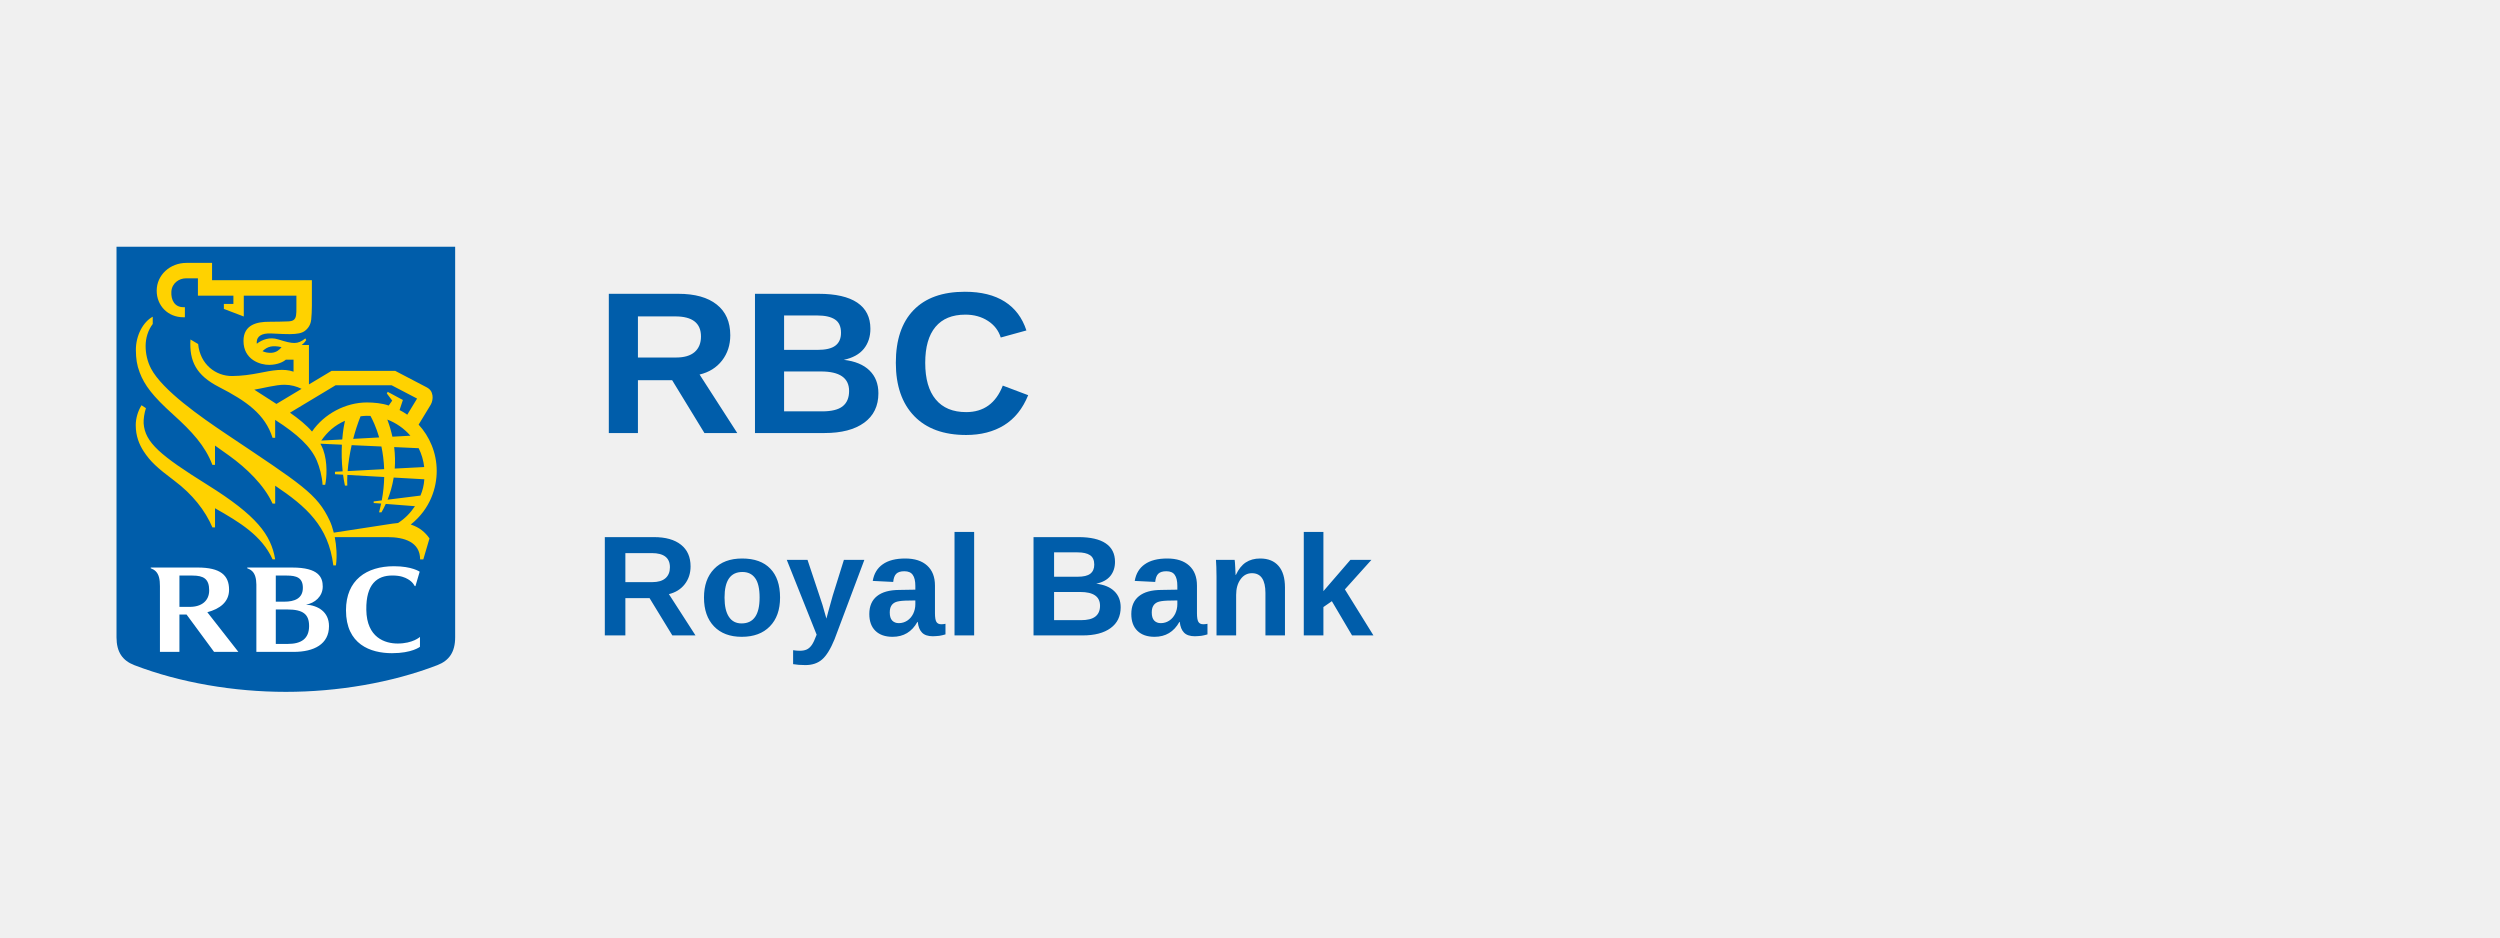
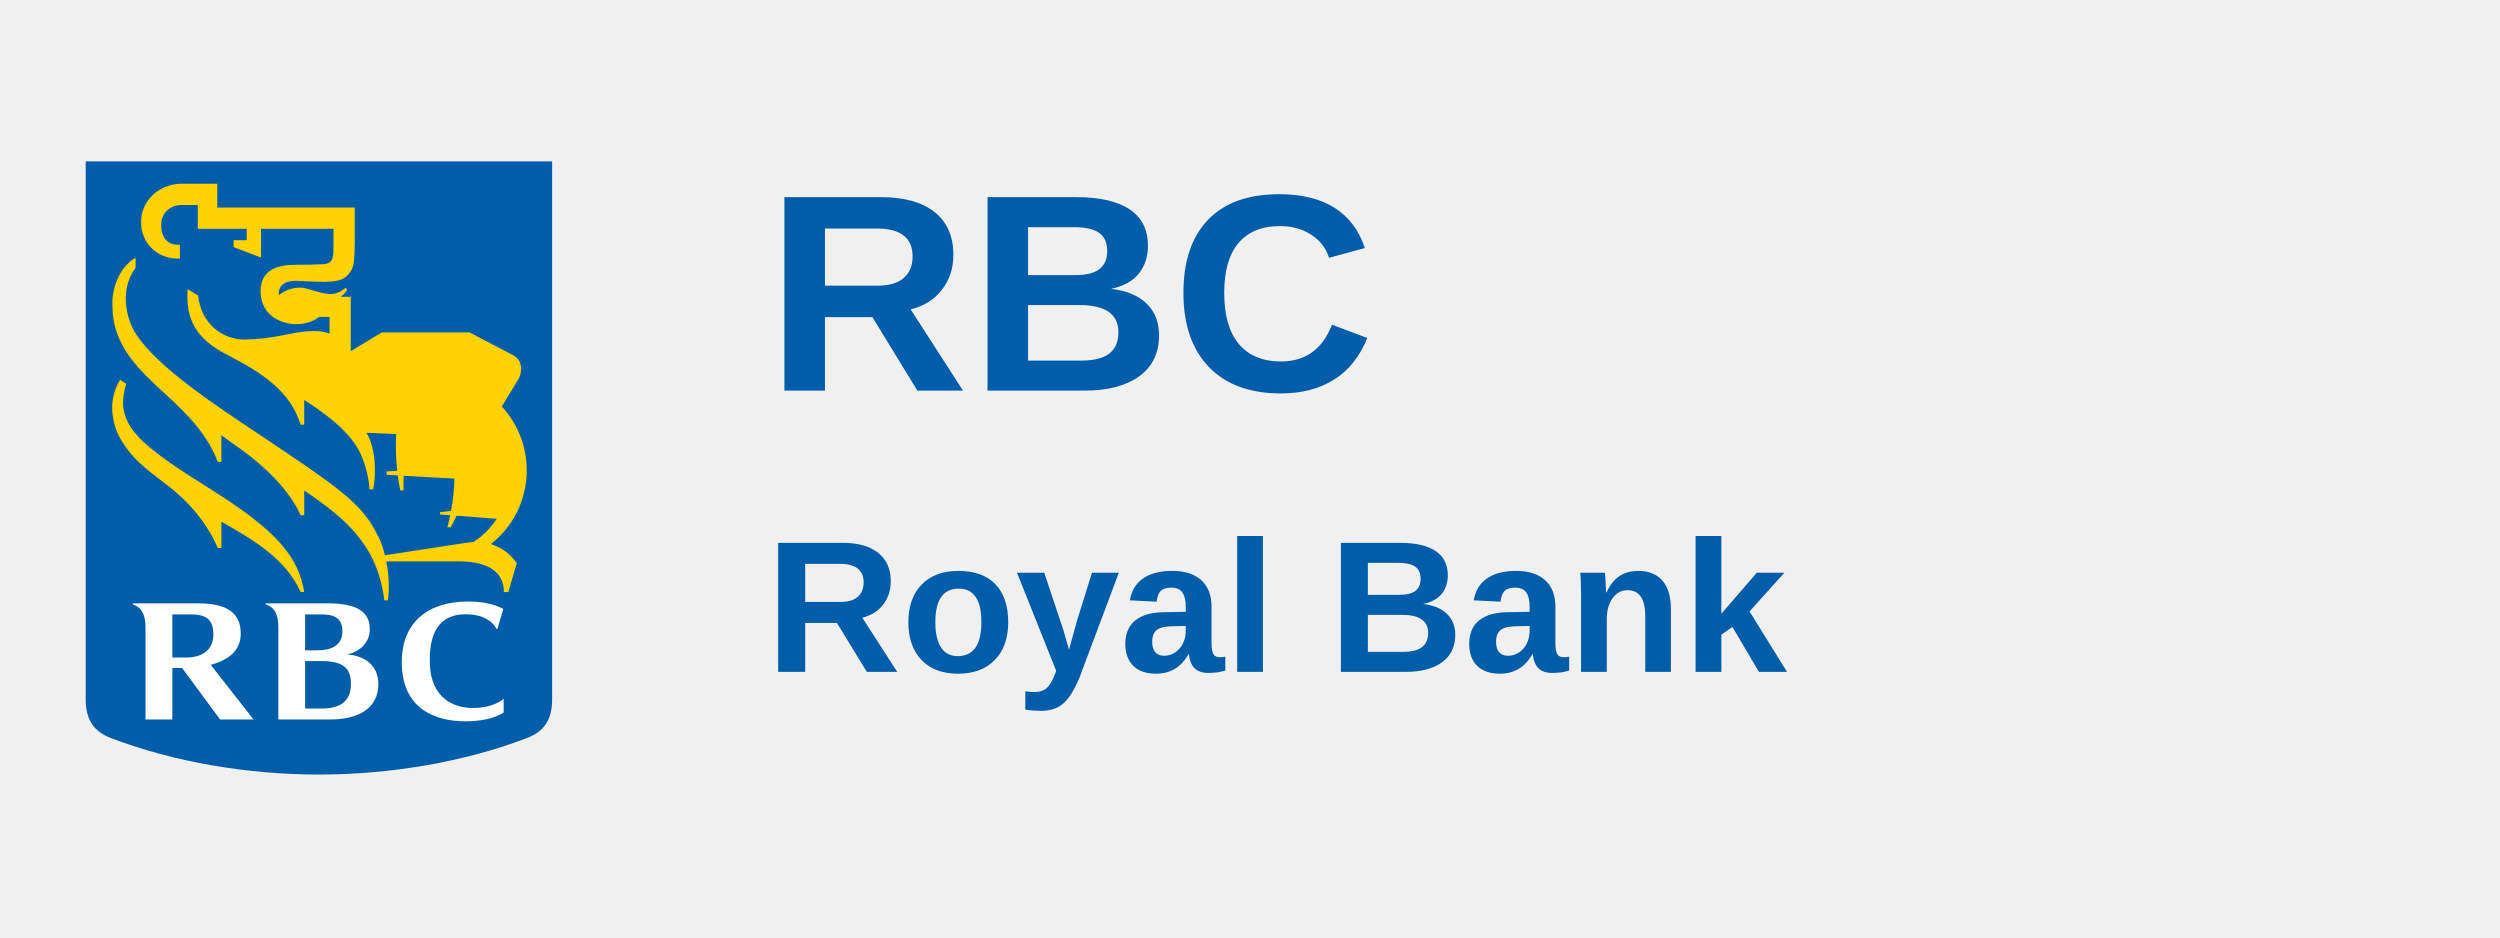
<svg xmlns="http://www.w3.org/2000/svg" viewBox="0 0 320 120">
-   <g transform="translate(0,17.3333) scale(0.761905)">
-     <g transform="translate(4,0) scale(1.42)">
-       <svg viewBox="-5.931 -12.994 51.401 77.964" width="62" height="79">
-         <path d="M39.539 45.611c0 1.717-.703 2.715-2.078 3.246-5.344 2.059-11.672 3.119-17.69 3.119-6.021 0-12.349-1.061-17.692-3.119C.704 48.326 0 47.328 0 45.611V0h39.539z" fill="#005DAA" />
-         <path d="M10.604 27.796c-5.475-3.418-7.281-4.931-7.437-7.173-.026-.454.078-1.223.269-1.771l-.516-.342c-.412.658-.675 1.523-.675 2.316 0 1.296.413 2.276.922 3.059.769 1.184 1.578 1.929 3.572 3.425 2.148 1.611 3.614 3.492 4.458 5.462h.305v-2.235c2.901 1.648 5.461 3.196 6.72 5.966h.304c-.493-2.87-2.117-5.083-7.922-8.707m25.218 8.711h-.374c0-2.042-1.873-2.601-3.834-2.601h-6.132c.198 1.008.289 2.187.138 3.301h-.306c-.567-4.592-3.161-6.864-6.789-9.301v2.092h-.305c-.965-2.158-3.082-4.18-5.086-5.616-.533-.38-1.088-.774-1.635-1.163v2.251h-.305c-.85-2.234-2.393-3.901-4.594-5.888-2.379-2.14-3.336-3.421-3.894-4.894-.338-.892-.432-1.613-.445-2.592-.021-1.751.866-3.333 1.968-3.923v.848c-.546.723-.829 1.642-.831 2.573-.003.861.203 1.817.631 2.631 1.339 2.548 5.849 5.676 8.711 7.599 8.905 5.972 10.683 7.014 12.161 10.183.165.353.329.827.466 1.38 1.286-.199 5.953-.911 6.812-1.047.167-.027.51-.068.688-.08.805-.508 1.431-1.156 1.98-1.964l-3.41-.265c-.177.391-.35.721-.503.984h-.28c.094-.346.175-.688.246-1.025l-.874-.062v-.188l.945-.117c.18-.965.267-1.879.284-2.732l-4.301-.245c-.021.442-.025.857-.01 1.244h-.274c-.094-.43-.166-.856-.22-1.271l-.942-.056v-.286l.896-.049c-.126-1.139-.134-2.2-.089-3.113l-2.513-.113c.117.222.24.443.326.688.544 1.517.414 3.293.236 4.112h-.305c-.045-.946-.362-2.107-.665-2.813-.695-1.639-2.254-3.089-4.87-4.769v2.094h-.305c-.869-2.75-3.035-4.281-6.254-5.934-2.656-1.363-3.481-3.006-3.331-5.548l.898.532c.229 2.376 2.055 3.75 3.968 3.736 1.126-.01 2.181-.16 3.199-.362 1.472-.299 2.834-.55 3.971-.149v-1.403h-.894c-.32.275-.968.594-1.921.611-1.047.018-3.029-.585-3.029-2.8 0-1.924 1.627-2.232 2.952-2.232.712 0 1.892-.025 2.292-.046.295-.02.517-.064.662-.208.15-.147.195-.299.229-.496.042-.239.042-.482.042-.895V5.714H14.86v2.435l-2.325-.885v-.583h1.112v-.967H9.504v-2.02H8.092c-.754 0-1.625.53-1.688 1.555-.057.983.385 1.812 1.398 1.812h.181v1.177h-.181c-1.775 0-3.111-1.332-3.111-3.1 0-1.844 1.569-3.248 3.468-3.248h2.996v2.021H22.81v2.987c0 .504-.029 1.179-.077 1.605-.036.312-.145.871-.733 1.321-.357.27-.893.379-1.761.383-.285.001-1.111-.012-2.101-.074-1.328-.085-1.706.429-1.76.905-.011.1-.011.197.002.29.622-.48 1.502-.821 2.5-.505 1.758.553 2.261.601 3.177-.118l.093.205c-.1.153-.275.373-.532.568h.849v4.602l2.644-1.586h7.424s3.136 1.639 3.651 1.909c.456.24.635.53.705.955.061.355-.033.805-.206 1.093-.109.18-.962 1.577-1.411 2.323 1.261 1.365 2.112 3.275 2.112 5.402 0 1.928-.713 4.414-3.03 6.262 1.02.334 1.673.89 2.186 1.621zM19.271 11.726c-1.043-.229-1.625-.1-2.224.471.294.14.661.216 1.066.189.587-.042.949-.392 1.158-.66m-.601 6.631l2.938-1.761c-.578-.285-1.216-.468-1.972-.477-1.013-.018-2.722.446-3.547.575.369.251 1.679 1.089 2.581 1.663m13.113.187l.407-.574-.63-.839.105-.187 1.771.955-.387 1.172c.287.138.55.31.899.542l1.146-1.882-2.967-1.55h-6.553l-5.32 3.2c.998.694 1.92 1.444 2.573 2.2 1.424-2.075 3.929-3.396 6.41-3.396.811.001 1.755.088 2.546.359m-.533 7.428c-.036-.979-.157-1.865-.322-2.646l-3.473-.157c-.237 1.057-.395 2.088-.467 3.03zm1.168-2.577c.111.897.125 1.736.066 2.511l3.441-.18a6.692 6.692 0 00-.643-2.199zm-1.752-1.126c-.36-1.243-.789-2.106-1.015-2.512a7.029 7.029 0 00-.436-.012c-.243 0-.486.031-.721.056-.347.869-.63 1.746-.86 2.636zm.954-2.086c.257.691.45 1.357.591 2l2.102-.115a6.761 6.761 0 00-2.693-1.885m3.869 8.875c.246-.599.403-1.174.45-1.902l-3.576-.203c-.163 1.002-.429 1.873-.715 2.586zm-8.819-8.734c-1.197.536-2.023 1.265-2.761 2.311l2.448-.128c.088-1.087.231-1.81.313-2.183" fill="#FFD200" />
-         <path d="M22.129 41.789c.998-.162 1.95-.938 1.95-2.111 0-1.057-.45-2.218-3.562-2.218h-5.254v.085c.159.049.412.178.577.338.356.351.475.87.489 1.562v7.863h4.353c2.394 0 4.127-.911 4.127-3.006.001-1.701-1.324-2.424-2.68-2.513m-2.24-3.392c1.114 0 1.869.243 1.869 1.431 0 1.268-1.011 1.617-2.166 1.617h-.995v-3.048zm.113 7.981h-1.405v-4.022h1.341c1.842 0 2.548.551 2.548 1.93-.001 1.491-.924 2.092-2.484 2.092m-8.613.928h2.837l-3.622-4.629c1.451-.389 2.538-1.184 2.538-2.627 0-1.693-1.015-2.591-3.665-2.591H3.995v.085c.203.07.428.201.577.346.383.379.498.957.498 1.737v7.679h2.275v-4.363h.83zm-4.043-8.909h1.531c1.277 0 1.943.374 1.943 1.728 0 1.21-.87 1.928-2.269 1.928H7.346zm26.664.413c.607.342.793.795.798.799.028.033.094.022.094.022l.495-1.685s-.889-.639-3.005-.639c-3.202 0-5.599 1.613-5.599 5.143 0 3.977 2.855 5.01 5.374 5.01 2.341 0 3.263-.746 3.263-.746V45.56s-.829.772-2.604.772c-1.463 0-3.617-.67-3.66-3.938-.044-3.021 1.273-4.004 3.035-4.004.984 0 1.475.231 1.809.42" fill="#FFF" />
-       </svg>
-     </g>
-     <text x="100" y="50" font-family="Arial Black,Arial,sans-serif" font-size="34" font-weight="900" fill="#005DAA">RBC</text>
-     <text x="100" y="84" font-family="Arial,sans-serif" font-size="24" font-weight="700" fill="#005DAA">Royal Bank</text>
+   <g transform="translate(10.97,20.66) scale(1.51)">
+     <path d="M39.539 45.611c0 1.717-.703 2.715-2.078 3.246-5.344 2.059-11.672 3.119-17.69 3.119-6.021 0-12.349-1.061-17.692-3.119C.704 48.326 0 47.328 0 45.611V0h39.539z" fill="#005DAA" />
+     <path d="M10.604 27.796c-5.475-3.418-7.281-4.931-7.437-7.173-.026-.454.078-1.223.269-1.771l-.516-.342c-.412.658-.675 1.523-.675 2.316 0 1.296.413 2.276.922 3.059.769 1.184 1.578 1.929 3.572 3.425 2.148 1.611 3.614 3.492 4.458 5.462h.305v-2.235c2.901 1.648 5.461 3.196 6.72 5.966h.304c-.493-2.87-2.117-5.083-7.922-8.707m25.218 8.711h-.374c0-2.042-1.873-2.601-3.834-2.601h-6.132c.198 1.008.289 2.187.138 3.301h-.306c-.567-4.592-3.161-6.864-6.789-9.301v2.092h-.305c-.965-2.158-3.082-4.18-5.086-5.616-.533-.38-1.088-.774-1.635-1.163v2.251h-.305c-.85-2.234-2.393-3.901-4.594-5.888-2.379-2.14-3.336-3.421-3.894-4.894-.338-.892-.432-1.613-.445-2.592-.021-1.751.866-3.333 1.968-3.923v.848c-.546.723-.829 1.642-.831 2.573-.003.861.203 1.817.631 2.631 1.339 2.548 5.849 5.676 8.711 7.599 8.905 5.972 10.683 7.014 12.161 10.183.165.353.329.827.466 1.38 1.286-.199 5.953-.911 6.812-1.047.167-.027.51-.068.688-.08.805-.508 1.431-1.156 1.98-1.964l-3.41-.265c-.177.391-.35.721-.503.984h-.28c.094-.346.175-.688.246-1.025l-.874-.062v-.188l.945-.117c.18-.965.267-1.879.284-2.732l-4.301-.245c-.021.442-.025.857-.01 1.244h-.274c-.094-.43-.166-.856-.22-1.271l-.942-.056v-.286l.896-.049c-.126-1.139-.134-2.2-.089-3.113l-2.513-.113c.117.222.24.443.326.688.544 1.517.414 3.293.236 4.112h-.305c-.045-.946-.362-2.107-.665-2.813-.695-1.639-2.254-3.089-4.87-4.769v2.094h-.305c-.869-2.75-3.035-4.281-6.254-5.934-2.656-1.363-3.481-3.006-3.331-5.548l.898.532c.229 2.376 2.055 3.75 3.968 3.736 1.126-.01 2.181-.16 3.199-.362 1.472-.299 2.834-.55 3.971-.149v-1.403h-.894c-.32.275-.968.594-1.921.611-1.047.018-3.029-.585-3.029-2.8 0-1.924 1.627-2.232 2.952-2.232.712 0 1.892-.025 2.292-.046.295-.02.517-.064.662-.208.15-.147.195-.299.229-.496.042-.239.042-.482.042-.895V5.714H14.86v2.435l-2.325-.885v-.583h1.112v-.967H9.504v-2.02H8.092c-.754 0-1.625.53-1.688 1.555-.057.983.385 1.812 1.398 1.812h.181v1.177h-.181c-1.775 0-3.111-1.332-3.111-3.1 0-1.844 1.569-3.248 3.468-3.248h2.996v2.021H22.81v2.987c0 .504-.029 1.179-.077 1.605-.036.312-.145.871-.733 1.321-.357.27-.893.379-1.761.383-.285.001-1.111-.012-2.101-.074-1.328-.085-1.706.429-1.76.905-.011.1-.011.197.002.29.622-.48 1.502-.821 2.5-.505 1.758.553 2.261.601 3.177-.118l.093.205c-.1.153-.275.373-.532.568h.849v4.602l2.644-1.586h7.424s3.136 1.639 3.651 1.909c.456.24.635.53.705.955.061.355-.033.805-.206 1.093-.109.18-.962 1.577-1.411 2.323 1.261 1.365 2.112 3.275 2.112 5.402 0 1.928-.713 4.414-3.03 6.262 1.02.334 1.673.89 2.186 1.621z" fill="#FFD200" />
+     <path d="M22.129 41.789c.998-.162 1.95-.938 1.95-2.111 0-1.057-.45-2.218-3.562-2.218h-5.254v.085c.159.049.412.178.577.338.356.351.475.87.489 1.562v7.863h4.353c2.394 0 4.127-.911 4.127-3.006.001-1.701-1.324-2.424-2.68-2.513m-2.24-3.392c1.114 0 1.869.243 1.869 1.431 0 1.268-1.011 1.617-2.166 1.617h-.995v-3.048zm.113 7.981h-1.405v-4.022h1.341c1.842 0 2.548.551 2.548 1.93-.001 1.491-.924 2.092-2.484 2.092m-8.613.928h2.837l-3.622-4.629c1.451-.389 2.538-1.184 2.538-2.627 0-1.693-1.015-2.591-3.665-2.591H3.995v.085c.203.07.428.201.577.346.383.379.498.957.498 1.737v7.679h2.275v-4.363h.83zm-4.043-8.909h1.531c1.277 0 1.943.374 1.943 1.728 0 1.21-.87 1.928-2.269 1.928H7.346zm26.664.413c.607.342.793.795.798.799.028.033.094.022.094.022l.495-1.685s-.889-.639-3.005-.639c-3.202 0-5.599 1.613-5.599 5.143 0 3.977 2.855 5.01 5.374 5.01 2.341 0 3.263-.746 3.263-.746V45.56s-.829.772-2.604.772c-1.463 0-3.617-.67-3.66-3.938-.044-3.021 1.273-4.004 3.035-4.004.984 0 1.475.231 1.809.42" fill="#FFF" />
  </g>
+   <text x="98" y="50" font-family="Arial Black,Arial,sans-serif" font-size="36" font-weight="900" fill="#005DAA">RBC</text>
+   <text x="98" y="86" font-family="Arial,sans-serif" font-size="24" font-weight="700" fill="#005DAA">Royal Bank</text>
</svg>
